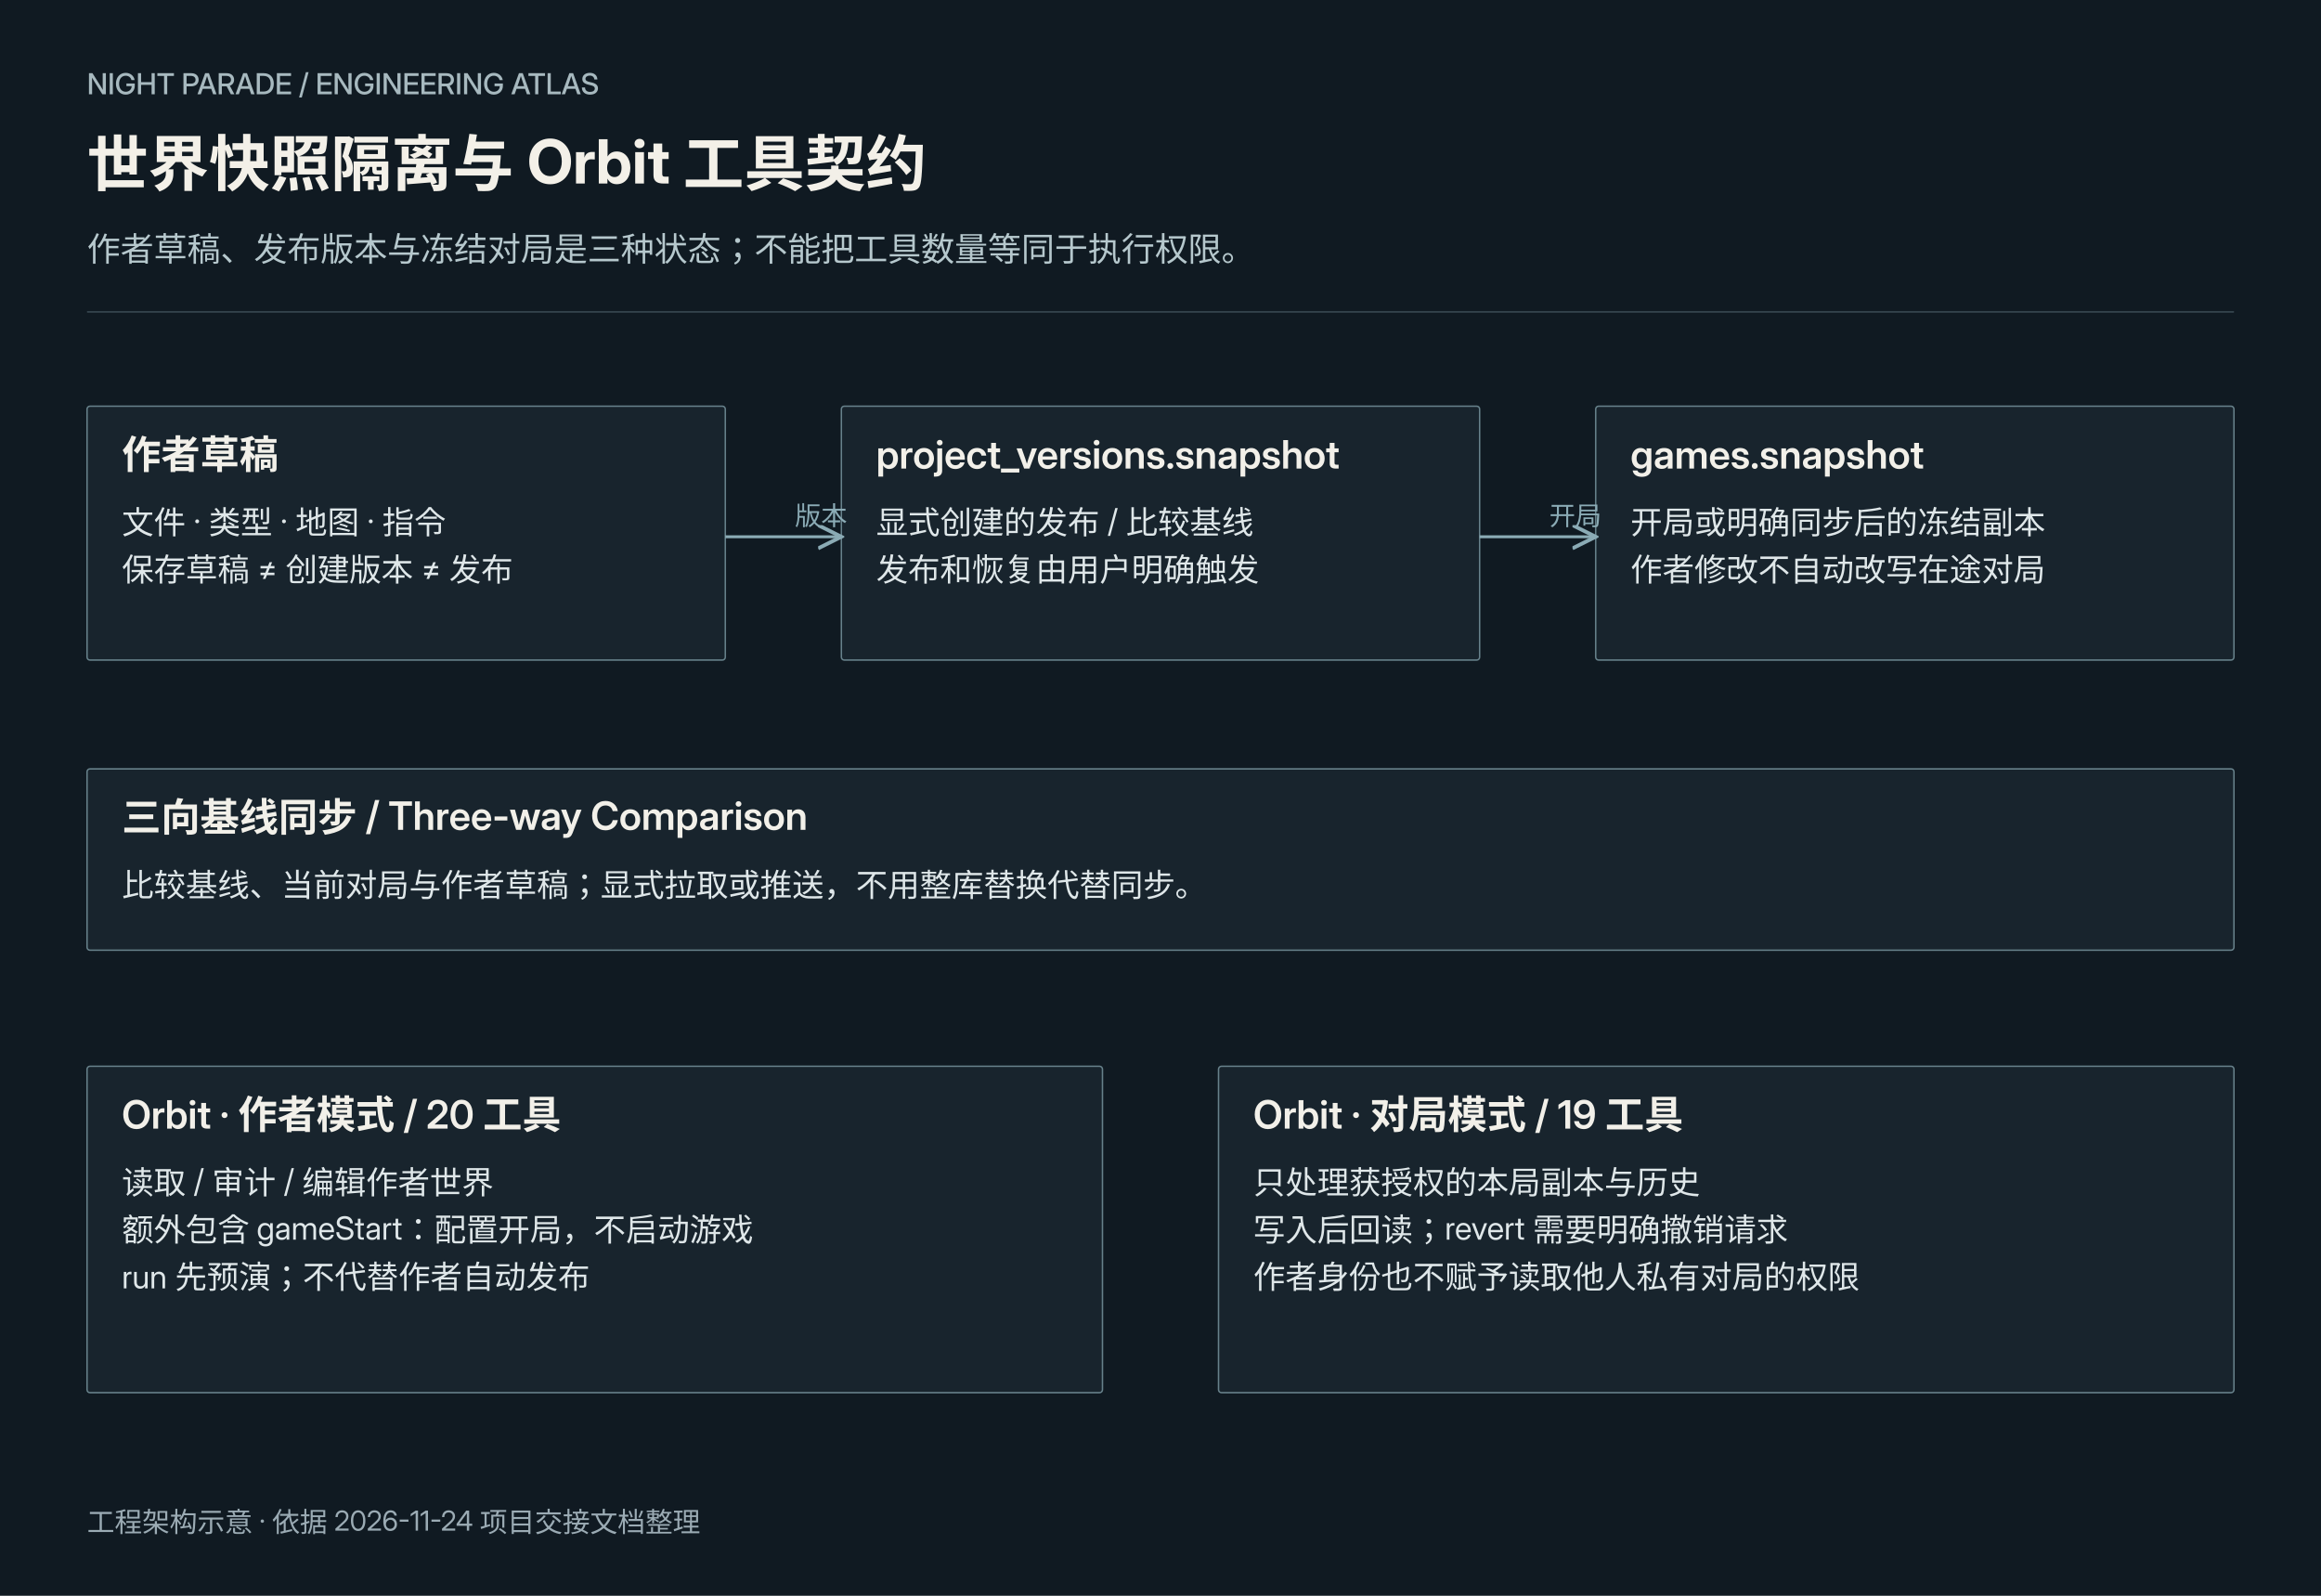
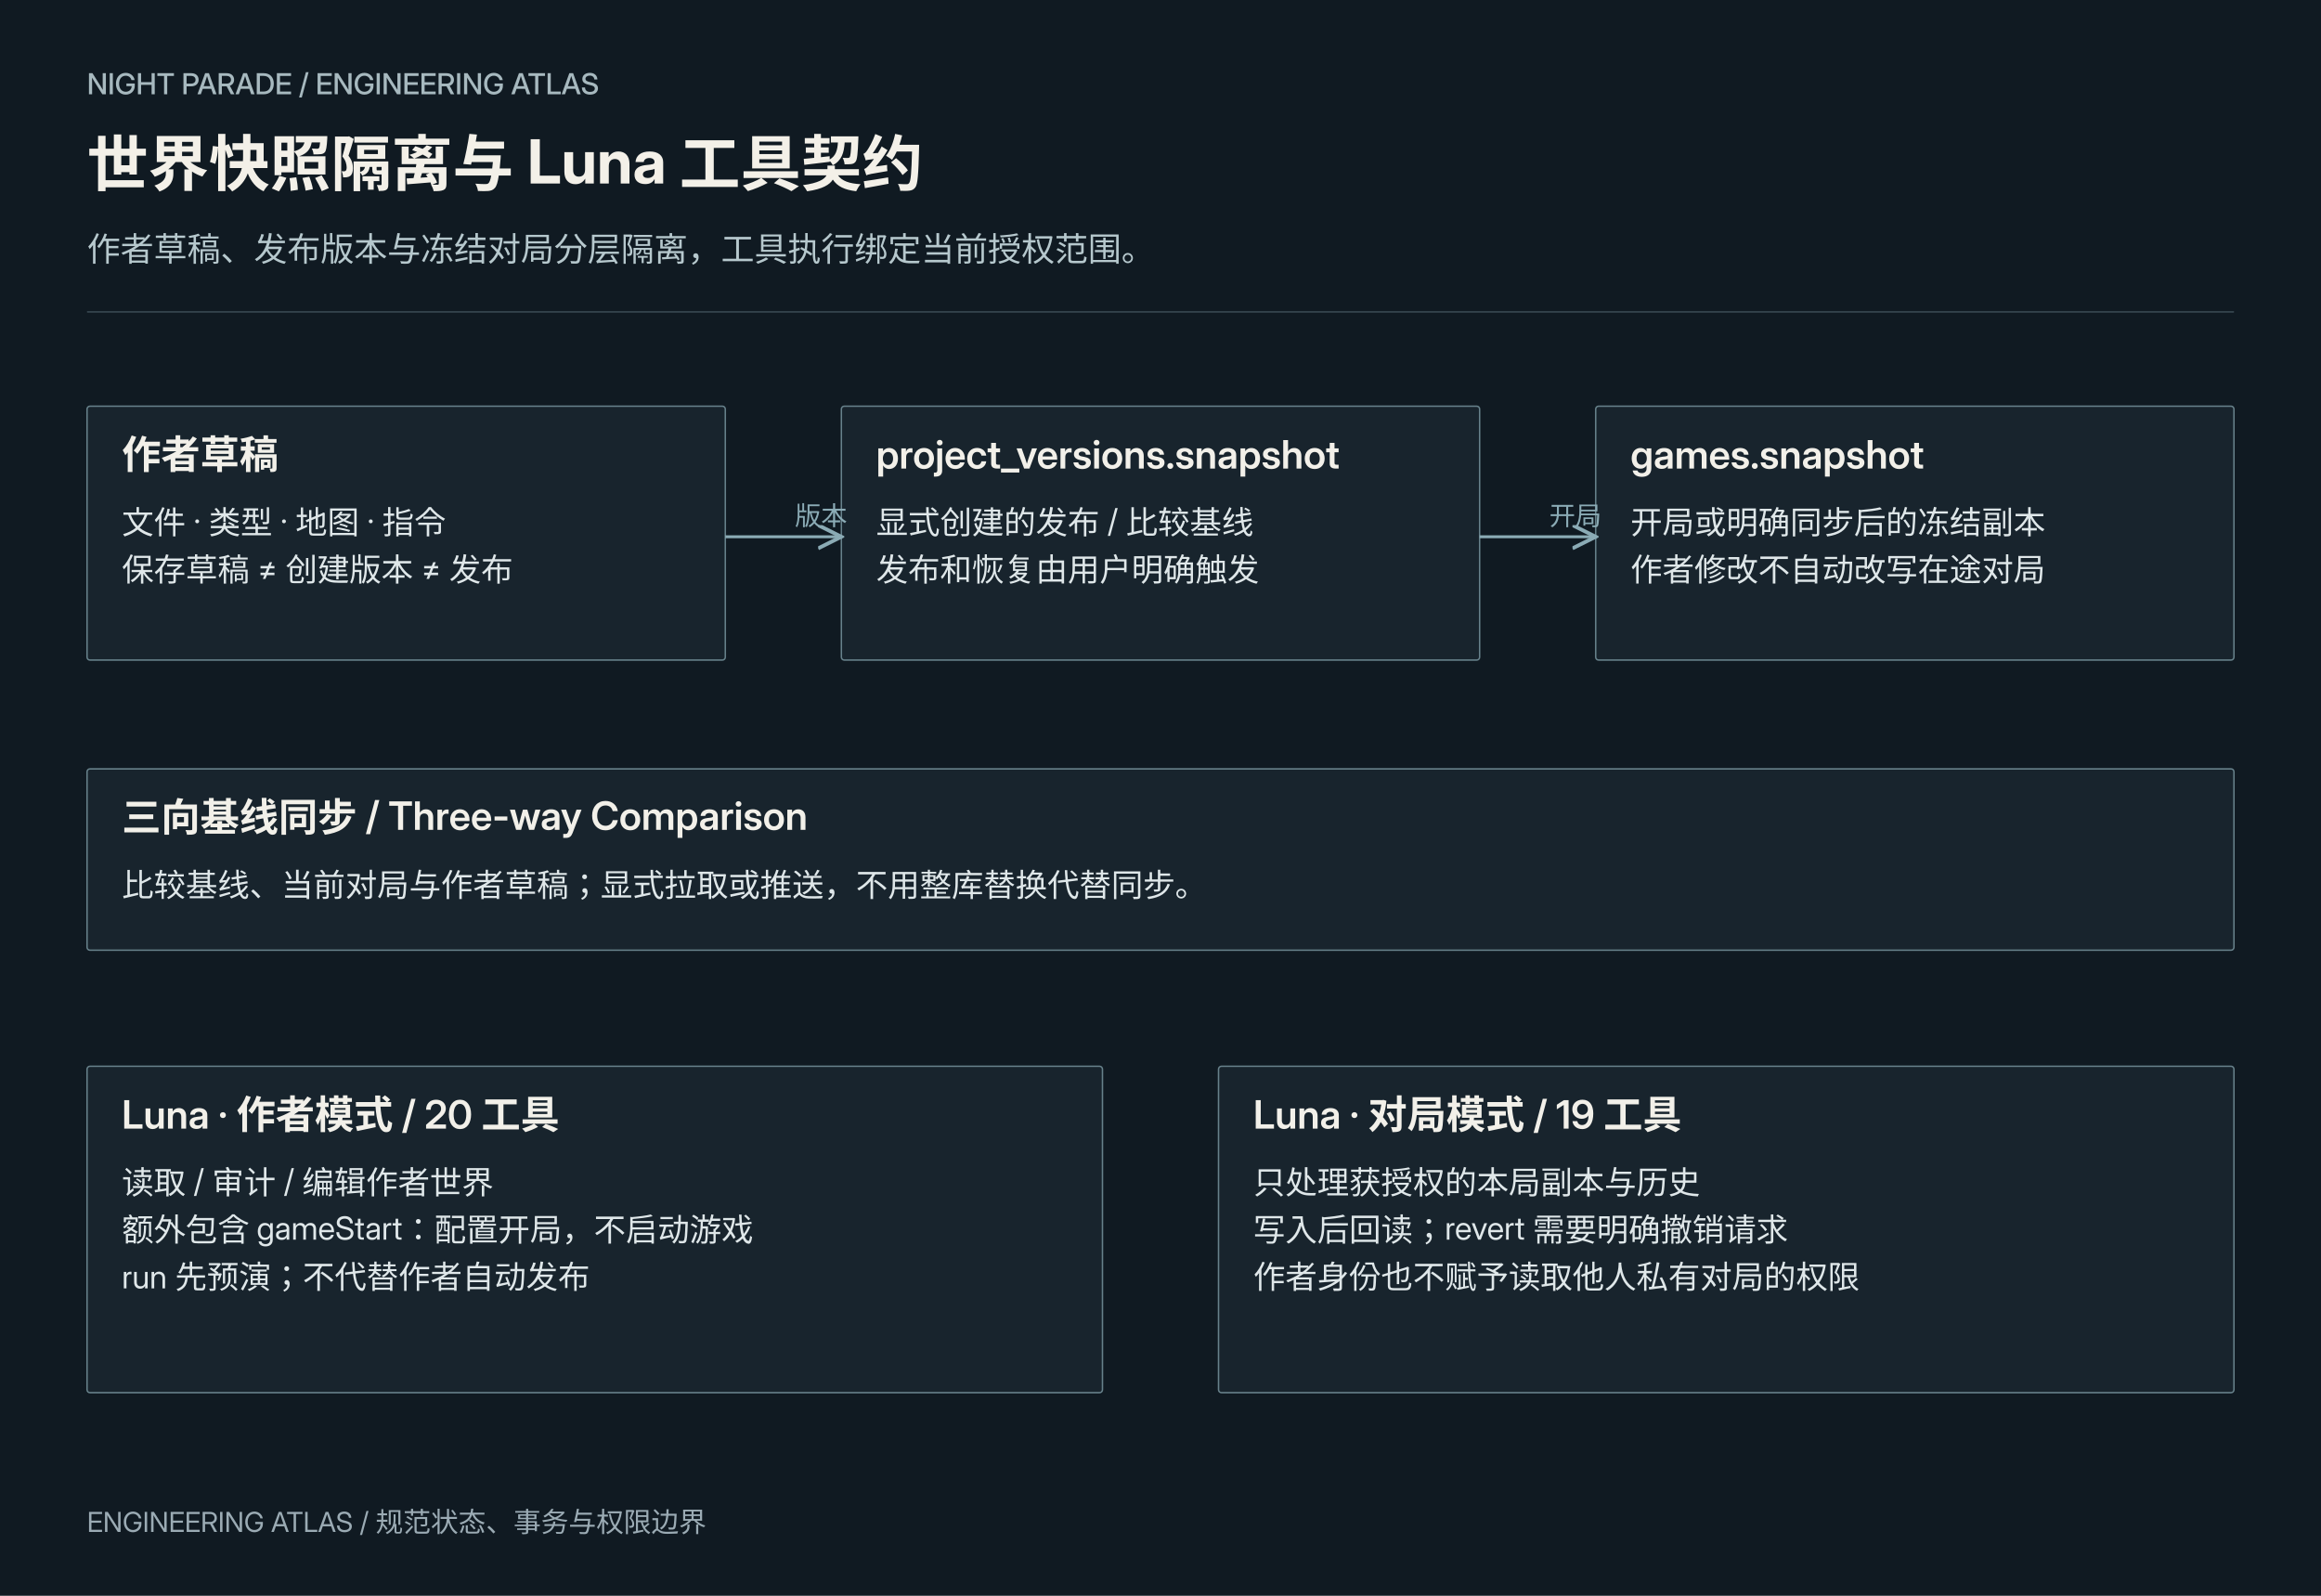
<svg xmlns="http://www.w3.org/2000/svg" width="1600" height="1100" viewBox="0 0 1600 1100" role="img" aria-labelledby="title desc">
  <defs>
    <marker id="arrow" markerWidth="9" markerHeight="9" refX="8" refY="4" orient="auto">
      <path d="M0 0L8 4L0 8" fill="none" stroke="#8babb5" stroke-width="1.3" />
    </marker>
  </defs>
  <rect width="100%" height="100%" fill="#101a22" />
  <text x="60" y="65.0" fill="#a7b9bf" font-size="20" font-weight="500" font-family="Inter Display,Inter,Arial,PingFang SC,sans-serif">NIGHT PARADE / ENGINEERING ATLAS</text>
-   <text x="60" y="128.0" fill="#f3f0e8" font-size="42" font-weight="700" font-family="Inter Display,Inter,Arial,PingFang SC,sans-serif">世界快照隔离与 Orbit 工具契约</text>
-   <text x="60" y="180.0" fill="#b6c8cd" font-size="23" font-weight="400" font-family="Inter Display,Inter,Arial,PingFang SC,sans-serif">作者草稿、发布版本与冻结对局是三种状态；不能把工具数量等同于执行权限。</text>
+   <text x="60" y="128.0" fill="#f3f0e8" font-size="42" font-weight="700" font-family="Inter Display,Inter,Arial,PingFang SC,sans-serif">世界快照隔离与 Luna 工具契约</text>
+   <text x="60" y="180.0" fill="#b6c8cd" font-size="23" font-weight="400" font-family="Inter Display,Inter,Arial,PingFang SC,sans-serif">作者草稿、发布版本与冻结对局分层隔离，工具执行绑定当前授权范围。</text>
  <path d="M60 215H1540" stroke="#566773" stroke-opacity=".6" />
  <rect x="60" y="280" width="440" height="175" rx="2" fill="#18242d" stroke="#8babb5" stroke-opacity=".7" />
  <text x="84" y="323.0" fill="#f2f0e9" font-size="27" font-weight="600" font-family="Inter Display,Inter,Arial,PingFang SC,sans-serif">作者草稿</text>
  <text x="84" y="368.0" fill="#dfe7e9" font-size="22" font-weight="400" font-family="Inter Display,Inter,Arial,PingFang SC,sans-serif">文件 · 类型 · 地图 · 指令</text>
  <text x="84" y="400.56" fill="#dfe7e9" font-size="22" font-weight="400" font-family="Inter Display,Inter,Arial,PingFang SC,sans-serif">保存草稿 ≠ 创建版本 ≠ 发布</text>
  <rect x="580" y="280" width="440" height="175" rx="2" fill="#18242d" stroke="#8babb5" stroke-opacity=".7" />
  <text x="604" y="323.0" fill="#f2f0e9" font-size="27" font-weight="600" font-family="Inter Display,Inter,Arial,PingFang SC,sans-serif">project_versions.snapshot</text>
  <text x="604" y="368.0" fill="#dfe7e9" font-size="22" font-weight="400" font-family="Inter Display,Inter,Arial,PingFang SC,sans-serif">显式创建的发布 / 比较基线</text>
  <text x="604" y="400.56" fill="#dfe7e9" font-size="22" font-weight="400" font-family="Inter Display,Inter,Arial,PingFang SC,sans-serif">发布和恢复由用户明确触发</text>
  <rect x="1100" y="280" width="440" height="175" rx="2" fill="#18242d" stroke="#8babb5" stroke-opacity=".7" />
  <text x="1124" y="323.0" fill="#f2f0e9" font-size="27" font-weight="600" font-family="Inter Display,Inter,Arial,PingFang SC,sans-serif">games.snapshot</text>
  <text x="1124" y="368.0" fill="#dfe7e9" font-size="22" font-weight="400" font-family="Inter Display,Inter,Arial,PingFang SC,sans-serif">开局或明确同步后的冻结副本</text>
  <text x="1124" y="400.56" fill="#dfe7e9" font-size="22" font-weight="400" font-family="Inter Display,Inter,Arial,PingFang SC,sans-serif">作者修改不自动改写在途对局</text>
  <path d="M500 370L580 370" stroke="#8babb5" stroke-width="2" fill="none" marker-end="url(#arrow)" />
  <text x="548.0" y="362.0" fill="#8babb5" font-size="18" font-weight="400" font-family="Inter Display,Inter,Arial,PingFang SC,sans-serif">版本</text>
  <path d="M1020 370L1100 370" stroke="#8babb5" stroke-width="2" fill="none" marker-end="url(#arrow)" />
  <text x="1068.0" y="362.0" fill="#8babb5" font-size="18" font-weight="400" font-family="Inter Display,Inter,Arial,PingFang SC,sans-serif">开局</text>
  <rect x="60" y="530" width="1480" height="125" rx="2" fill="#18242d" stroke="#8babb5" stroke-opacity=".7" />
  <text x="84" y="573.0" fill="#f2f0e9" font-size="27" font-weight="600" font-family="Inter Display,Inter,Arial,PingFang SC,sans-serif">三向基线同步 / Three-way Comparison</text>
  <text x="84" y="618.0" fill="#dfe7e9" font-size="22" font-weight="400" font-family="Inter Display,Inter,Arial,PingFang SC,sans-serif">比较基线、当前对局与作者草稿；显式拉取或推送，不用整库替换代替同步。</text>
  <rect x="60" y="735" width="700" height="225" rx="2" fill="#18242d" stroke="#8babb5" stroke-opacity=".7" />
-   <text x="84" y="778.0" fill="#f2f0e9" font-size="27" font-weight="600" font-family="Inter Display,Inter,Arial,PingFang SC,sans-serif">Orbit · 作者模式 / 20 工具</text>
+   <text x="84" y="778.0" fill="#f2f0e9" font-size="27" font-weight="600" font-family="Inter Display,Inter,Arial,PingFang SC,sans-serif">Luna · 作者模式 / 20 工具</text>
  <text x="84" y="823.0" fill="#dfe7e9" font-size="22" font-weight="400" font-family="Inter Display,Inter,Arial,PingFang SC,sans-serif">读取 / 审计 / 编辑作者世界</text>
  <text x="84" y="855.56" fill="#dfe7e9" font-size="22" font-weight="400" font-family="Inter Display,Inter,Arial,PingFang SC,sans-serif">额外包含 gameStart：配置开局，不启动游戏</text>
  <text x="84" y="888.12" fill="#dfe7e9" font-size="22" font-weight="400" font-family="Inter Display,Inter,Arial,PingFang SC,sans-serif">run 先预演；不代替作者自动发布</text>
  <rect x="840" y="735" width="700" height="225" rx="2" fill="#18242d" stroke="#8babb5" stroke-opacity=".7" />
-   <text x="864" y="778.0" fill="#f2f0e9" font-size="27" font-weight="600" font-family="Inter Display,Inter,Arial,PingFang SC,sans-serif">Orbit · 对局模式 / 19 工具</text>
+   <text x="864" y="778.0" fill="#f2f0e9" font-size="27" font-weight="600" font-family="Inter Display,Inter,Arial,PingFang SC,sans-serif">Luna · 对局模式 / 19 工具</text>
  <text x="864" y="823.0" fill="#dfe7e9" font-size="22" font-weight="400" font-family="Inter Display,Inter,Arial,PingFang SC,sans-serif">只处理获授权的本局副本与历史</text>
  <text x="864" y="855.56" fill="#dfe7e9" font-size="22" font-weight="400" font-family="Inter Display,Inter,Arial,PingFang SC,sans-serif">写入后回读；revert 需要明确撤销请求</text>
  <text x="864" y="888.12" fill="#dfe7e9" font-size="22" font-weight="400" font-family="Inter Display,Inter,Arial,PingFang SC,sans-serif">作者身份也不赋予读取他人私有对局的权限</text>
-   <text x="60" y="1056.0" fill="#9babb4" font-size="19" font-weight="400" font-family="Inter Display,Inter,Arial,PingFang SC,sans-serif">工程架构示意 · 依据 2026-11-24 项目交接文档整理</text>
+   <text x="60" y="1056.0" fill="#9babb4" font-size="19" font-weight="400" font-family="Inter Display,Inter,Arial,PingFang SC,sans-serif">ENGINEERING ATLAS / 规范状态、事务与权限边界</text>
</svg>
